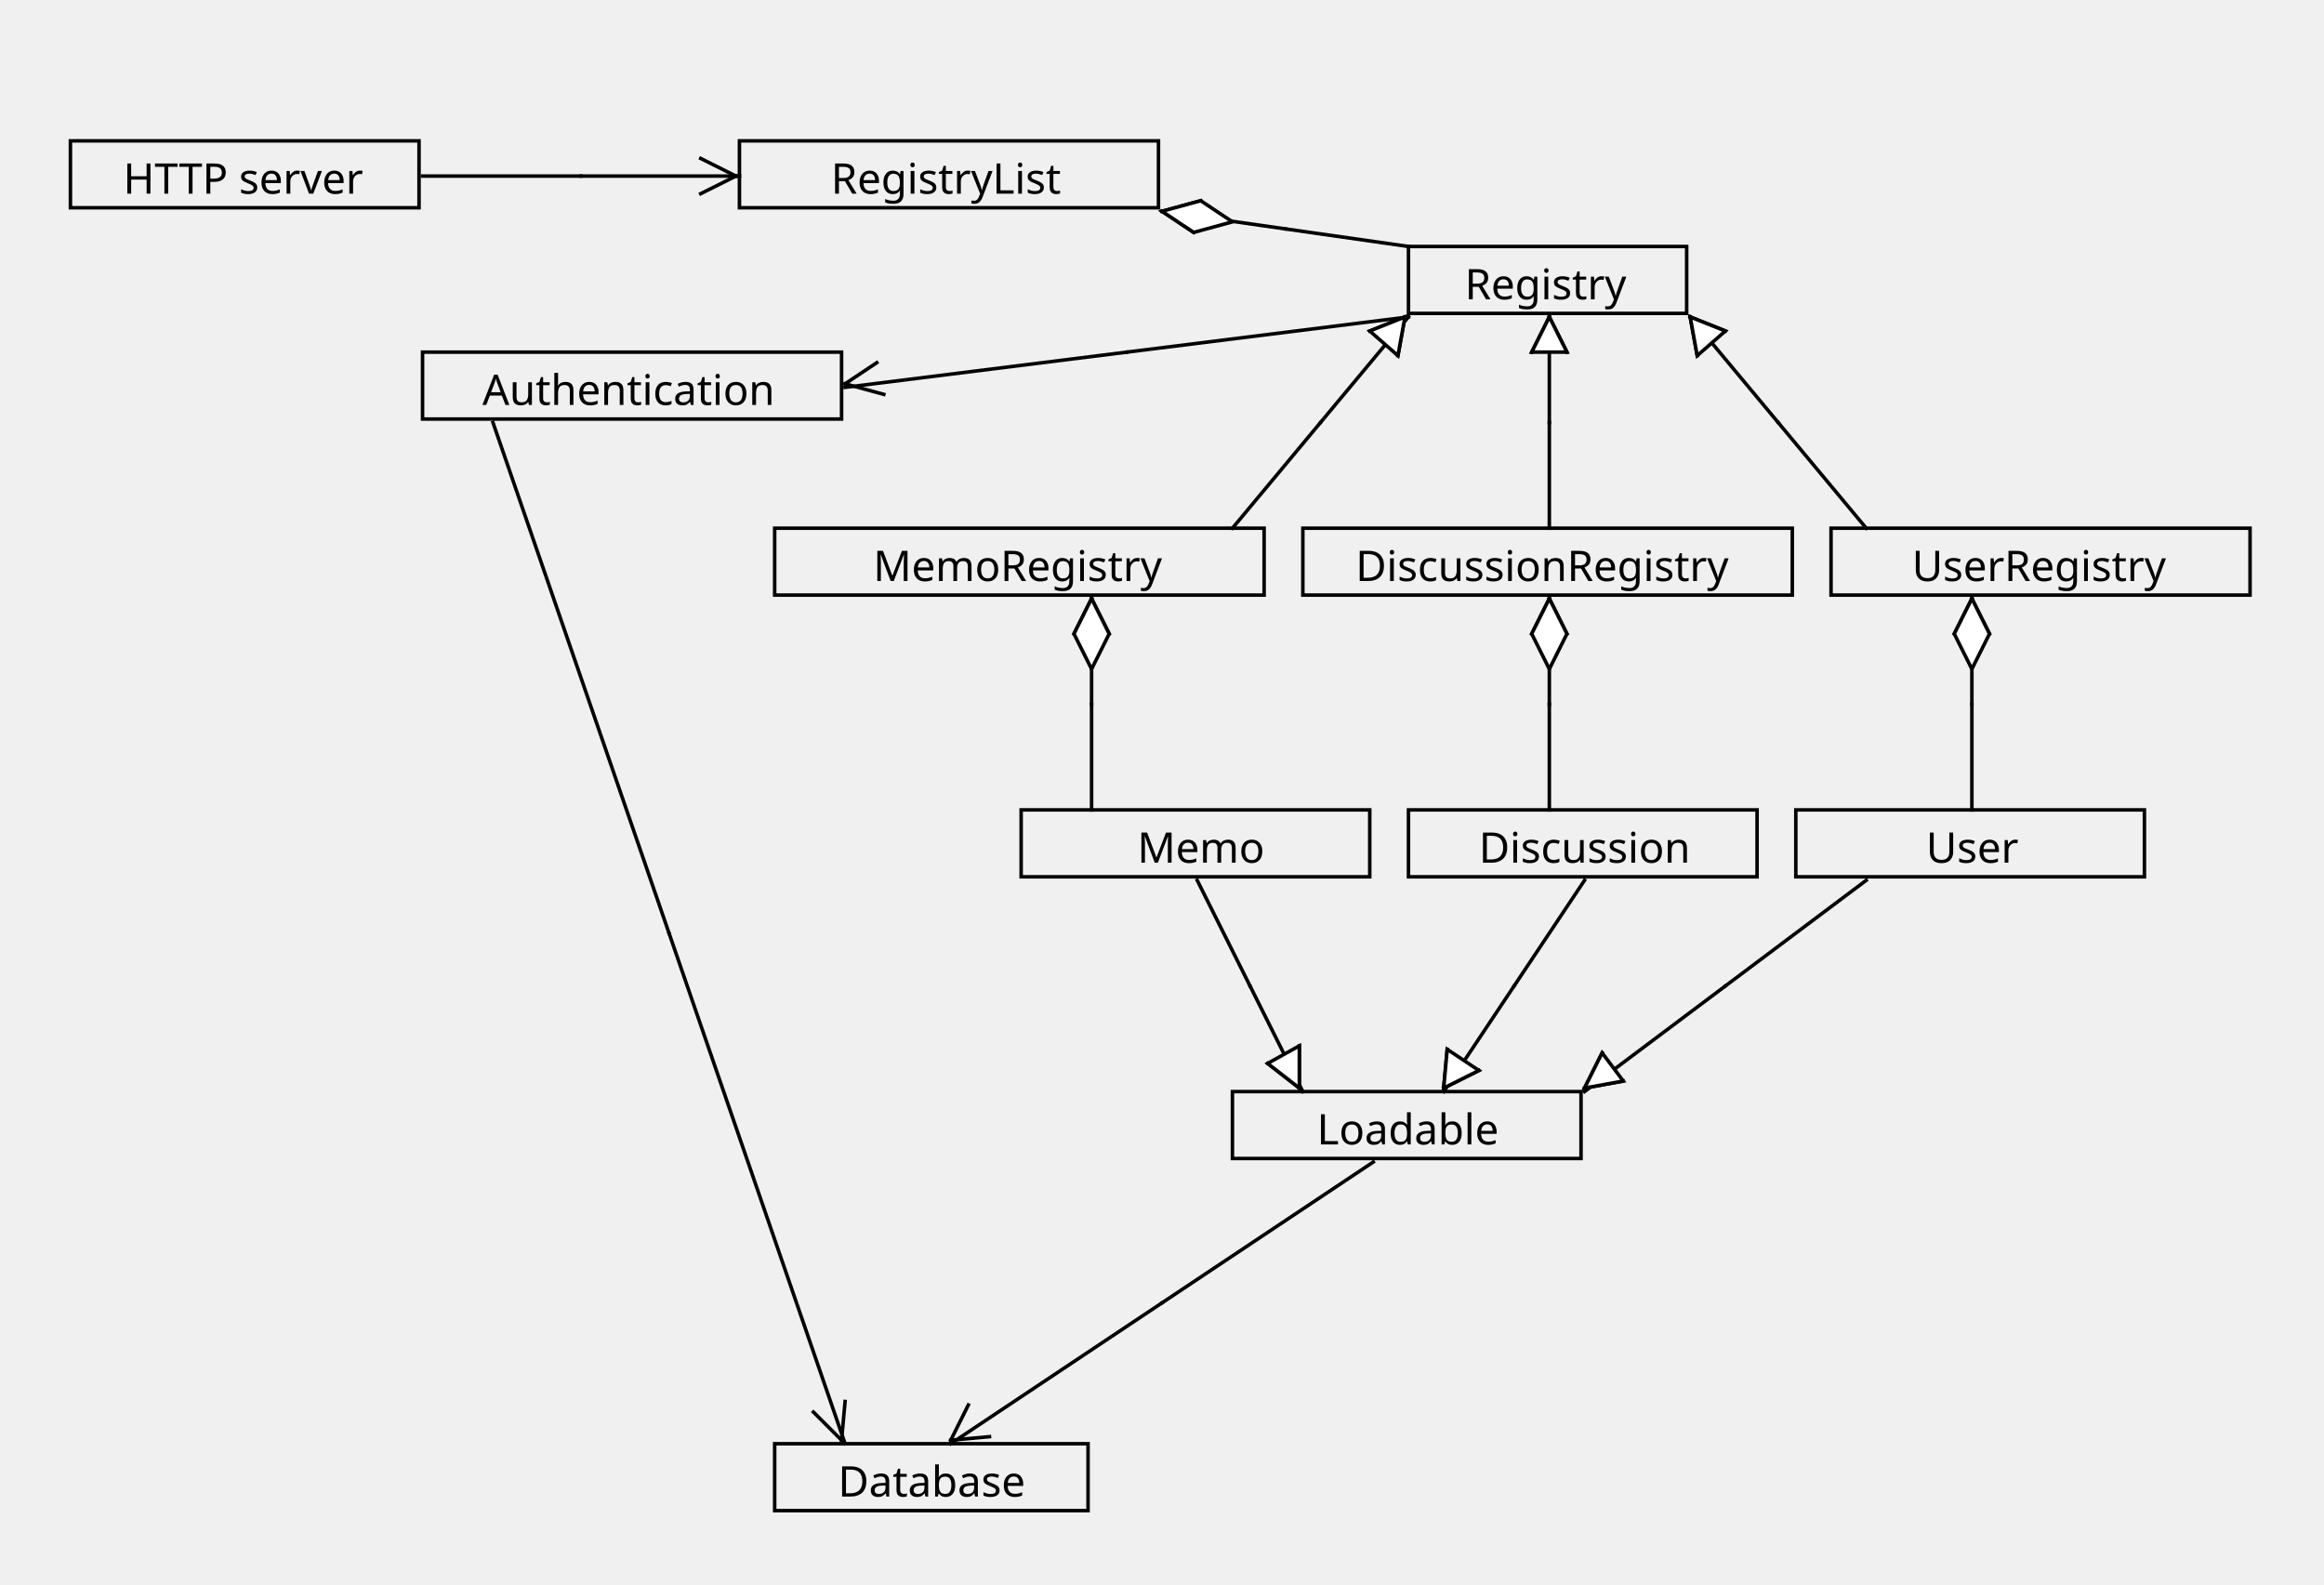
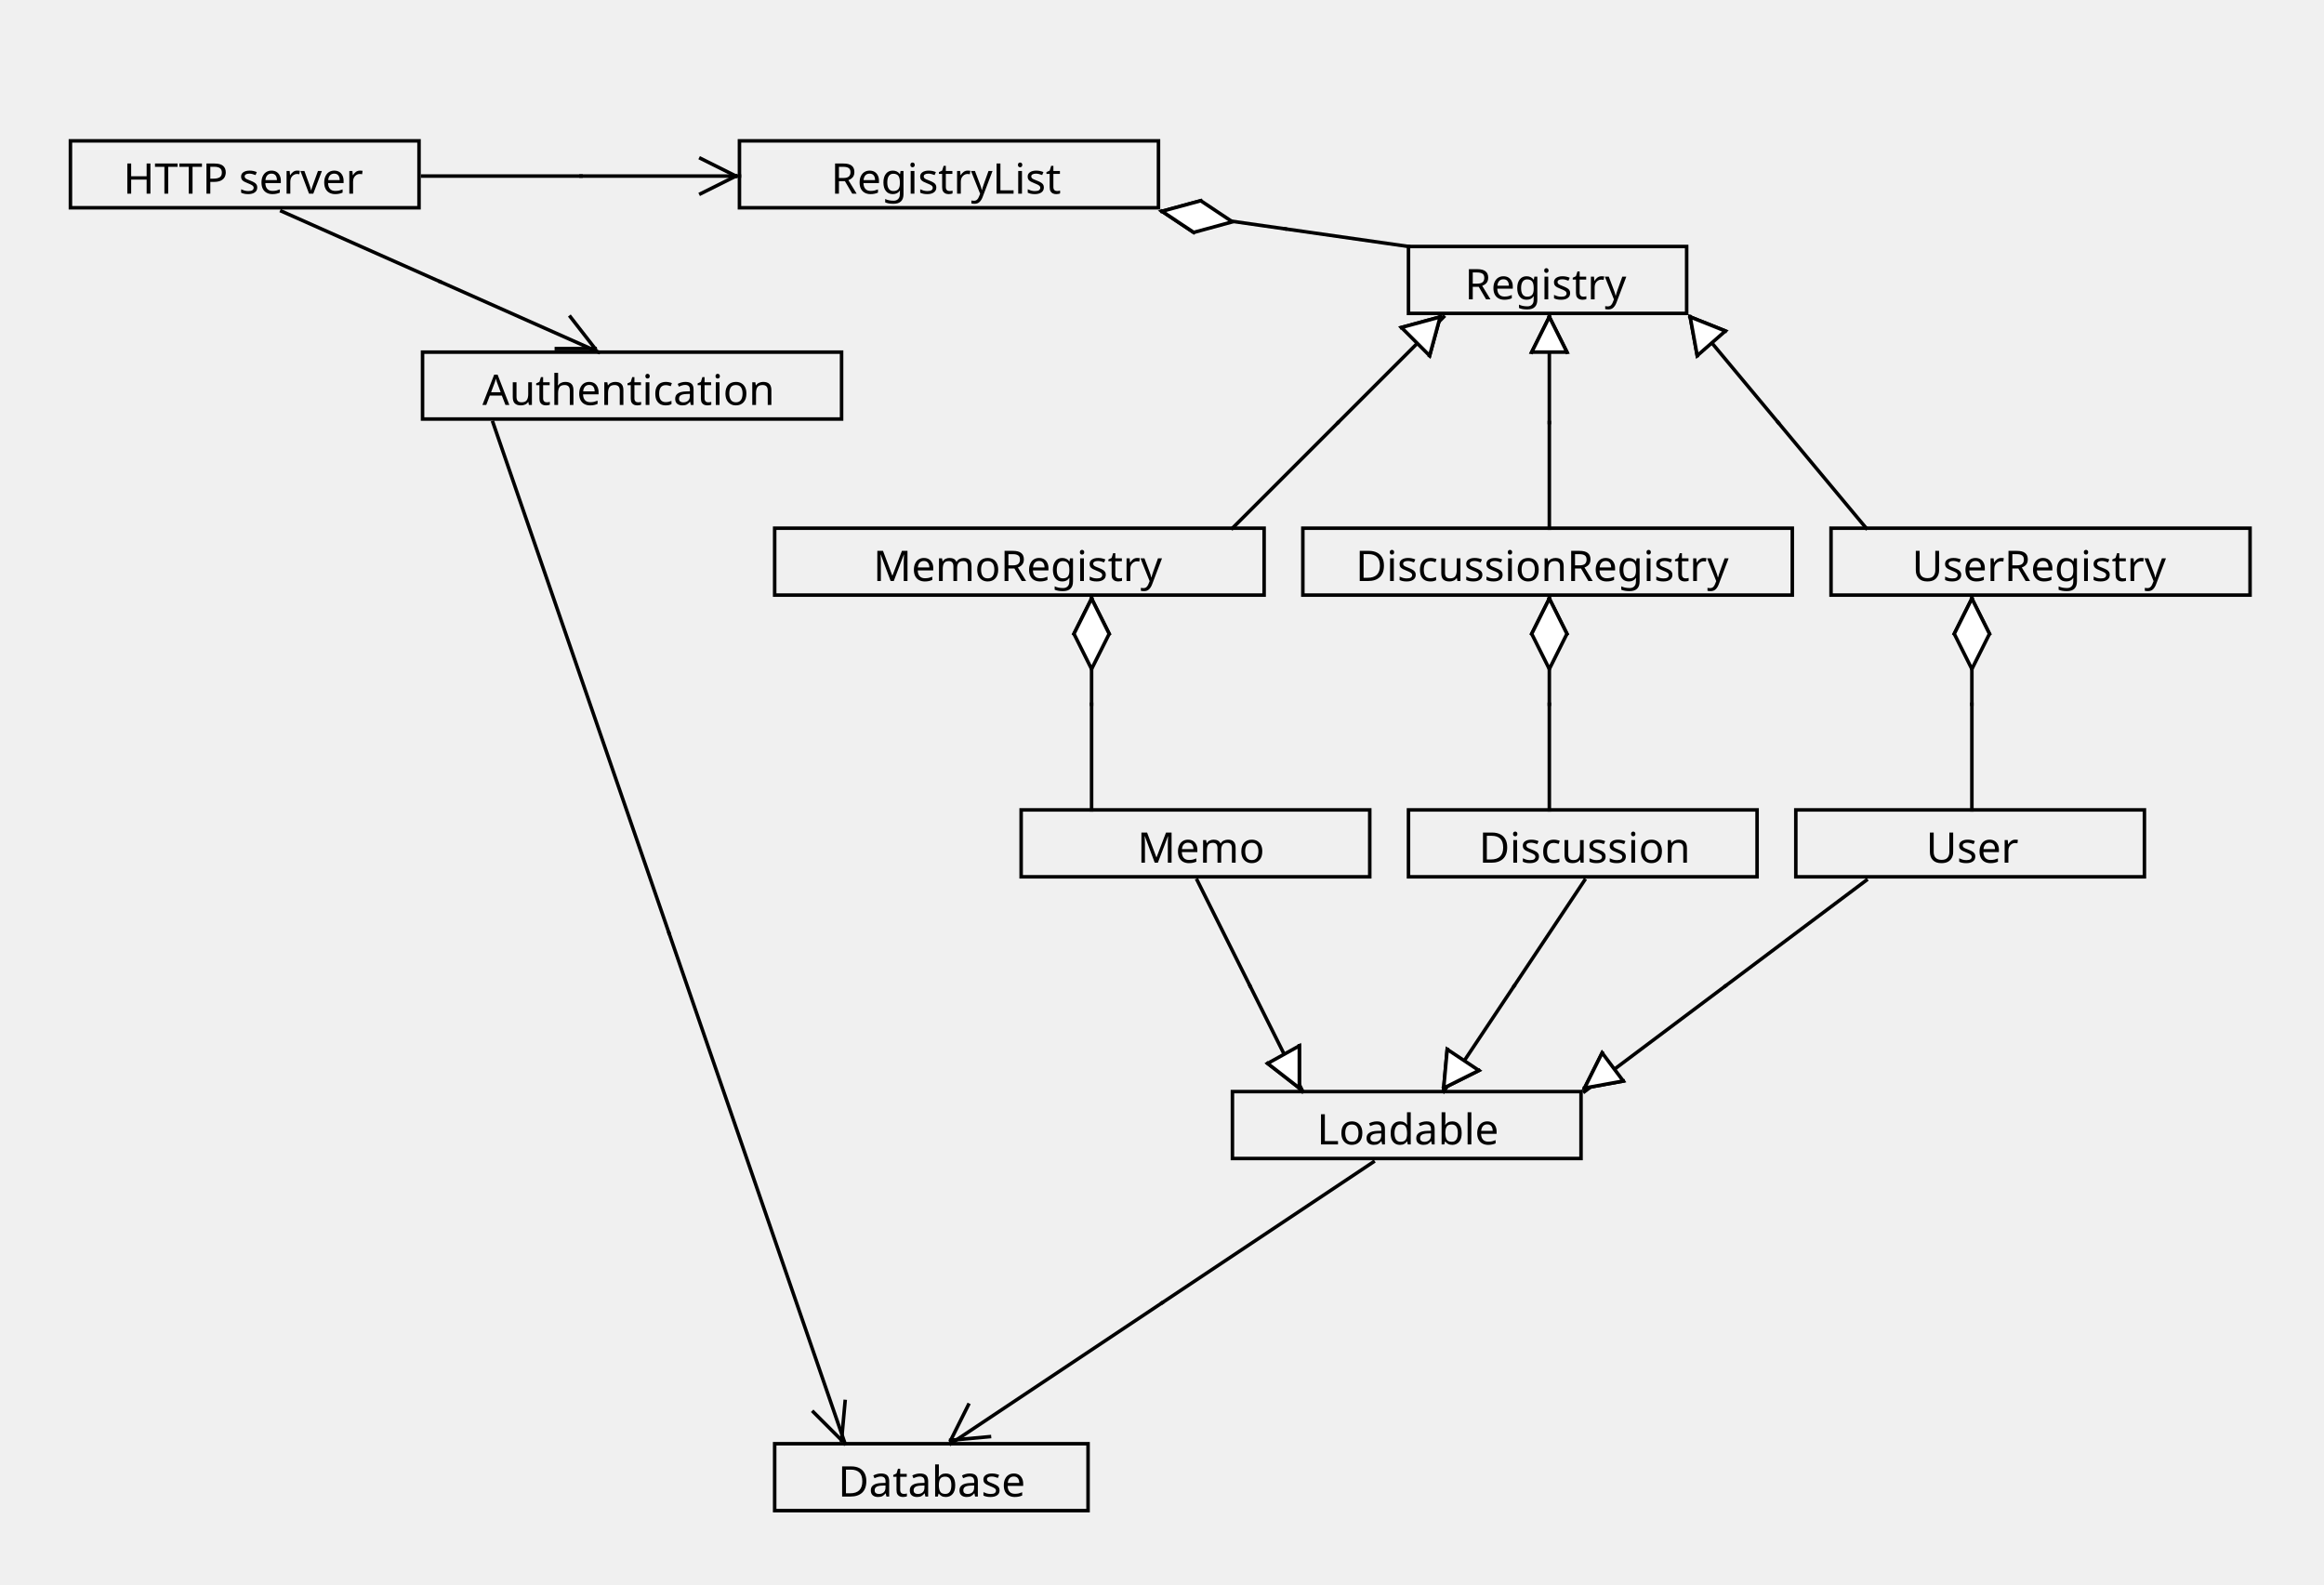
<svg xmlns="http://www.w3.org/2000/svg" fill-opacity="1" color-rendering="auto" color-interpolation="auto" stroke="black" text-rendering="auto" stroke-linecap="square" width="660" stroke-miterlimit="10" stroke-opacity="1" shape-rendering="auto" fill="black" stroke-dasharray="none" font-weight="normal" stroke-width="1" viewBox="30 100 660 450" height="450" font-family="'Dialog'" font-style="normal" stroke-linejoin="miter" font-size="12" stroke-dashoffset="0" image-rendering="auto">
  <defs id="genericDefs" />
  <g>
    <g fill="white" font-family="sans-serif" transform="translate(50,140)" stroke="white">
      <rect x="0" width="99" height="19" y="0" opacity="0" stroke="none" />
      <rect fill="none" x="0" width="99" height="19" y="0" stroke="black" />
      <text fill="black" x="15" xml:space="preserve" y="15" stroke="none">HTTP server</text>
      <rect x="0" y="0" transform="translate(100,60)" width="119" height="19" opacity="0" stroke="none" />
      <rect x="0" y="0" transform="translate(100,60)" fill="none" width="119" height="19" stroke="black" />
      <text fill="black" x="17" xml:space="preserve" y="15" transform="translate(100,60)" stroke="none">Authentication</text>
      <rect x="0" y="0" transform="translate(200,370)" width="89" height="19" opacity="0" stroke="none" />
      <rect x="0" y="0" transform="translate(200,370)" fill="none" width="89" height="19" stroke="black" />
      <text fill="black" x="18" xml:space="preserve" y="15" transform="translate(200,370)" stroke="none">Database</text>
      <rect x="0" y="0" transform="translate(330,270)" width="99" height="19" opacity="0" stroke="none" />
      <rect x="0" y="0" transform="translate(330,270)" fill="none" width="99" height="19" stroke="black" />
      <text fill="black" x="24" xml:space="preserve" y="15" transform="translate(330,270)" stroke="none">Loadable</text>
      <rect x="0" y="0" transform="translate(270,190)" width="99" height="19" opacity="0" stroke="none" />
      <rect x="0" y="0" transform="translate(270,190)" fill="none" width="99" height="19" stroke="black" />
      <text fill="black" x="33" xml:space="preserve" y="15" transform="translate(270,190)" stroke="none">Memo</text>
      <rect x="0" y="0" transform="translate(380,190)" width="99" height="19" opacity="0" stroke="none" />
      <rect x="0" y="0" transform="translate(380,190)" fill="none" width="99" height="19" stroke="black" />
      <text fill="black" x="20" xml:space="preserve" y="15" transform="translate(380,190)" stroke="none">Discussion</text>
      <rect x="0" y="0" transform="translate(490,190)" width="99" height="19" opacity="0" stroke="none" />
      <rect x="0" y="0" transform="translate(490,190)" fill="none" width="99" height="19" stroke="black" />
      <text fill="black" x="37" xml:space="preserve" y="15" transform="translate(490,190)" stroke="none">User</text>
      <rect x="0" y="0" transform="translate(200,110)" width="139" height="19" opacity="0" stroke="none" />
      <rect x="0" y="0" transform="translate(200,110)" fill="none" width="139" height="19" stroke="black" />
      <text fill="black" x="28" xml:space="preserve" y="15" transform="translate(200,110)" stroke="none">MemoRegistry</text>
      <rect x="0" y="0" transform="translate(350,110)" width="139" height="19" opacity="0" stroke="none" />
      <rect x="0" y="0" transform="translate(350,110)" fill="none" width="139" height="19" stroke="black" />
      <text fill="black" x="15" xml:space="preserve" y="15" transform="translate(350,110)" stroke="none">DiscussionRegistry</text>
      <rect x="0" y="0" transform="translate(500,110)" width="119" height="19" opacity="0" stroke="none" />
      <rect x="0" y="0" transform="translate(500,110)" fill="none" width="119" height="19" stroke="black" />
      <text fill="black" x="23" xml:space="preserve" y="15" transform="translate(500,110)" stroke="none">UserRegistry</text>
      <rect x="0" y="0" transform="translate(380,30)" width="79" height="19" opacity="0" stroke="none" />
      <rect x="0" y="0" transform="translate(380,30)" fill="none" width="79" height="19" stroke="black" />
      <text fill="black" x="16" xml:space="preserve" y="15" transform="translate(380,30)" stroke="none">Registry</text>
      <rect x="0" y="0" transform="translate(190,0)" width="119" height="19" opacity="0" stroke="none" />
      <rect x="0" y="0" transform="translate(190,0)" fill="none" width="119" height="19" stroke="black" />
      <text fill="black" x="26" xml:space="preserve" y="15" transform="translate(190,0)" stroke="none">RegistryList</text>
      <line transform="translate(290,180)" fill="none" x1="30" x2="45" y1="30" y2="60" stroke="black" />
      <line transform="translate(290,180)" fill="none" x1="45" x2="60" y1="60" y2="90" stroke="black" />
      <line transform="translate(290,180)" fill="none" x1="59" x2="50" y1="89" y2="82" stroke="black" />
      <line transform="translate(290,180)" fill="none" x1="59" x2="59" y1="89" y2="77" stroke="black" />
      <polygon points=" 59 89 50 82 59 77" transform="translate(290,180)" stroke="none" />
      <polygon fill="none" transform="translate(290,180)" points=" 59 89 50 82 59 77" stroke="black" />
      <line transform="translate(400,180)" fill="none" x1="110" x2="70" y1="30" y2="60" stroke="black" />
      <line transform="translate(400,180)" fill="none" x1="70" x2="30" y1="60" y2="90" stroke="black" />
      <line transform="translate(400,180)" fill="none" x1="30" x2="35" y1="89" y2="79" stroke="black" />
      <line transform="translate(400,180)" fill="none" x1="30" x2="41" y1="89" y2="87" stroke="black" />
      <polygon points=" 30 89 35 79 41 87" transform="translate(400,180)" stroke="none" />
      <polygon fill="none" transform="translate(400,180)" points=" 30 89 35 79 41 87" stroke="black" />
      <line transform="translate(360,180)" fill="none" x1="70" x2="50" y1="30" y2="60" stroke="black" />
      <line transform="translate(360,180)" fill="none" x1="50" x2="30" y1="60" y2="90" stroke="black" />
      <line transform="translate(360,180)" fill="none" x1="30" x2="31" y1="89" y2="78" stroke="black" />
      <line transform="translate(360,180)" fill="none" x1="30" x2="40" y1="89" y2="84" stroke="black" />
      <polygon points=" 30 89 31 78 40 84" transform="translate(360,180)" stroke="none" />
      <polygon fill="none" transform="translate(360,180)" points=" 30 89 31 78 40 84" stroke="black" />
      <line transform="translate(430,20)" fill="none" x1="80" x2="55" y1="90" y2="60" stroke="black" />
      <line transform="translate(430,20)" fill="none" x1="55" x2="30" y1="60" y2="30" stroke="black" />
      <line transform="translate(430,20)" fill="none" x1="30" x2="40" y1="30" y2="34" stroke="black" />
      <line transform="translate(430,20)" fill="none" x1="30" x2="32" y1="30" y2="41" stroke="black" />
      <polygon points=" 30 30 40 34 32 41" transform="translate(430,20)" stroke="none" />
      <polygon fill="none" transform="translate(430,20)" points=" 30 30 40 34 32 41" stroke="black" />
-       <line transform="translate(300,20)" fill="none" x1="30" x2="55" y1="90" y2="60" stroke="black" />
-       <line transform="translate(300,20)" fill="none" x1="55" x2="80" y1="60" y2="30" stroke="black" />
-       <line transform="translate(300,20)" fill="none" x1="79" x2="77" y1="30" y2="41" stroke="black" />
-       <line transform="translate(300,20)" fill="none" x1="79" x2="69" y1="30" y2="34" stroke="black" />
-       <polygon points=" 79 30 77 41 69 34" transform="translate(300,20)" stroke="none" />
-       <polygon fill="none" transform="translate(300,20)" points=" 79 30 77 41 69 34" stroke="black" />
+       <line transform="translate(300,20)" fill="none" x1="30" x2="60" y1="90" y2="60" stroke="black" />
+       <line transform="translate(300,20)" fill="none" x1="60" x2="90" y1="60" y2="30" stroke="black" />
+       <line transform="translate(300,20)" fill="none" x1="89" x2="86" y1="30" y2="41" stroke="black" />
+       <line transform="translate(300,20)" fill="none" x1="89" x2="78" y1="30" y2="33" stroke="black" />
+       <polygon points=" 89 30 86 41 78 33" transform="translate(300,20)" stroke="none" />
+       <polygon fill="none" transform="translate(300,20)" points=" 89 30 86 41 78 33" stroke="black" />
      <line transform="translate(390,20)" fill="none" x1="30" x2="30" y1="90" y2="60" stroke="black" />
      <line transform="translate(390,20)" fill="none" x1="30" x2="30" y1="60" y2="30" stroke="black" />
      <line transform="translate(390,20)" fill="none" x1="30" x2="35" y1="30" y2="40" stroke="black" />
      <line transform="translate(390,20)" fill="none" x1="30" x2="25" y1="30" y2="40" stroke="black" />
      <polygon points=" 30 30 35 40 25 40" transform="translate(390,20)" stroke="none" />
      <polygon fill="none" transform="translate(390,20)" points=" 30 30 35 40 25 40" stroke="black" />
      <line transform="translate(280,-10)" fill="none" x1="100" x2="65" y1="40" y2="35" stroke="black" />
      <line transform="translate(280,-10)" fill="none" x1="65" x2="30" y1="35" y2="30" stroke="black" />
      <line transform="translate(280,-10)" fill="none" x1="30" x2="41" y1="30" y2="27" stroke="black" />
      <line transform="translate(280,-10)" fill="none" x1="30" x2="39" y1="30" y2="36" stroke="black" />
      <polygon points=" 30 30 41 27 50 33 39 36" transform="translate(280,-10)" stroke="none" />
      <polygon fill="none" transform="translate(280,-10)" points=" 30 30 41 27 50 33 39 36" stroke="black" />
      <line transform="translate(70,-20)" fill="none" x1="120" x2="75" y1="30" y2="30" stroke="black" />
      <line transform="translate(70,-20)" fill="none" x1="75" x2="30" y1="30" y2="30" stroke="black" />
      <line transform="translate(70,-20)" fill="none" x1="119" x2="109" y1="30" y2="35" stroke="black" />
      <line transform="translate(70,-20)" fill="none" x1="119" x2="109" y1="30" y2="25" stroke="black" />
      <line transform="translate(260,100)" fill="none" x1="30" x2="30" y1="90" y2="60" stroke="black" />
      <line transform="translate(260,100)" fill="none" x1="30" x2="30" y1="60" y2="30" stroke="black" />
      <line transform="translate(260,100)" fill="none" x1="30" x2="35" y1="30" y2="40" stroke="black" />
      <line transform="translate(260,100)" fill="none" x1="30" x2="25" y1="30" y2="40" stroke="black" />
      <polygon points=" 30 30 35 40 30 50 25 40" transform="translate(260,100)" stroke="none" />
      <polygon fill="none" transform="translate(260,100)" points=" 30 30 35 40 30 50 25 40" stroke="black" />
      <line transform="translate(390,100)" fill="none" x1="30" x2="30" y1="90" y2="60" stroke="black" />
      <line transform="translate(390,100)" fill="none" x1="30" x2="30" y1="60" y2="30" stroke="black" />
      <line transform="translate(390,100)" fill="none" x1="30" x2="35" y1="30" y2="40" stroke="black" />
      <line transform="translate(390,100)" fill="none" x1="30" x2="25" y1="30" y2="40" stroke="black" />
      <polygon points=" 30 30 35 40 30 50 25 40" transform="translate(390,100)" stroke="none" />
      <polygon fill="none" transform="translate(390,100)" points=" 30 30 35 40 30 50 25 40" stroke="black" />
      <line transform="translate(510,100)" fill="none" x1="30" x2="30" y1="90" y2="60" stroke="black" />
      <line transform="translate(510,100)" fill="none" x1="30" x2="30" y1="60" y2="30" stroke="black" />
      <line transform="translate(510,100)" fill="none" x1="30" x2="35" y1="30" y2="40" stroke="black" />
      <line transform="translate(510,100)" fill="none" x1="30" x2="25" y1="30" y2="40" stroke="black" />
      <polygon points=" 30 30 35 40 30 50 25 40" transform="translate(510,100)" stroke="none" />
      <polygon fill="none" transform="translate(510,100)" points=" 30 30 35 40 30 50 25 40" stroke="black" />
      <line transform="translate(220,260)" fill="none" x1="30" x2="90" y1="110" y2="70" stroke="black" />
      <line transform="translate(220,260)" fill="none" x1="90" x2="150" y1="70" y2="30" stroke="black" />
      <line transform="translate(220,260)" fill="none" x1="30" x2="35" y1="109" y2="99" stroke="black" />
      <line transform="translate(220,260)" fill="none" x1="30" x2="41" y1="109" y2="108" stroke="black" />
      <line transform="translate(90,50)" fill="none" x1="130" x2="80" y1="320" y2="175" stroke="black" />
      <line transform="translate(90,50)" fill="none" x1="80" x2="30" y1="175" y2="30" stroke="black" />
      <line transform="translate(90,50)" fill="none" x1="129" x2="121" y1="319" y2="311" stroke="black" />
      <line transform="translate(90,50)" fill="none" x1="129" x2="130" y1="319" y2="308" stroke="black" />
-       <line transform="translate(190,20)" fill="none" x1="30" x2="110" y1="50" y2="40" stroke="black" />
-       <line transform="translate(190,20)" fill="none" x1="110" x2="190" y1="40" y2="30" stroke="black" />
-       <line transform="translate(190,20)" fill="none" x1="30" x2="39" y1="49" y2="43" stroke="black" />
-       <line transform="translate(190,20)" fill="none" x1="30" x2="41" y1="49" y2="52" stroke="black" />
+       <line transform="translate(30,-10)" fill="none" x1="120" x2="75" y1="70" y2="50" stroke="black" />
+       <line transform="translate(30,-10)" fill="none" x1="75" x2="30" y1="50" y2="30" stroke="black" />
+       <line transform="translate(30,-10)" fill="none" x1="119" x2="108" y1="69" y2="69" stroke="black" />
+       <line transform="translate(30,-10)" fill="none" x1="119" x2="112" y1="69" y2="60" stroke="black" />
    </g>
  </g>
</svg>
